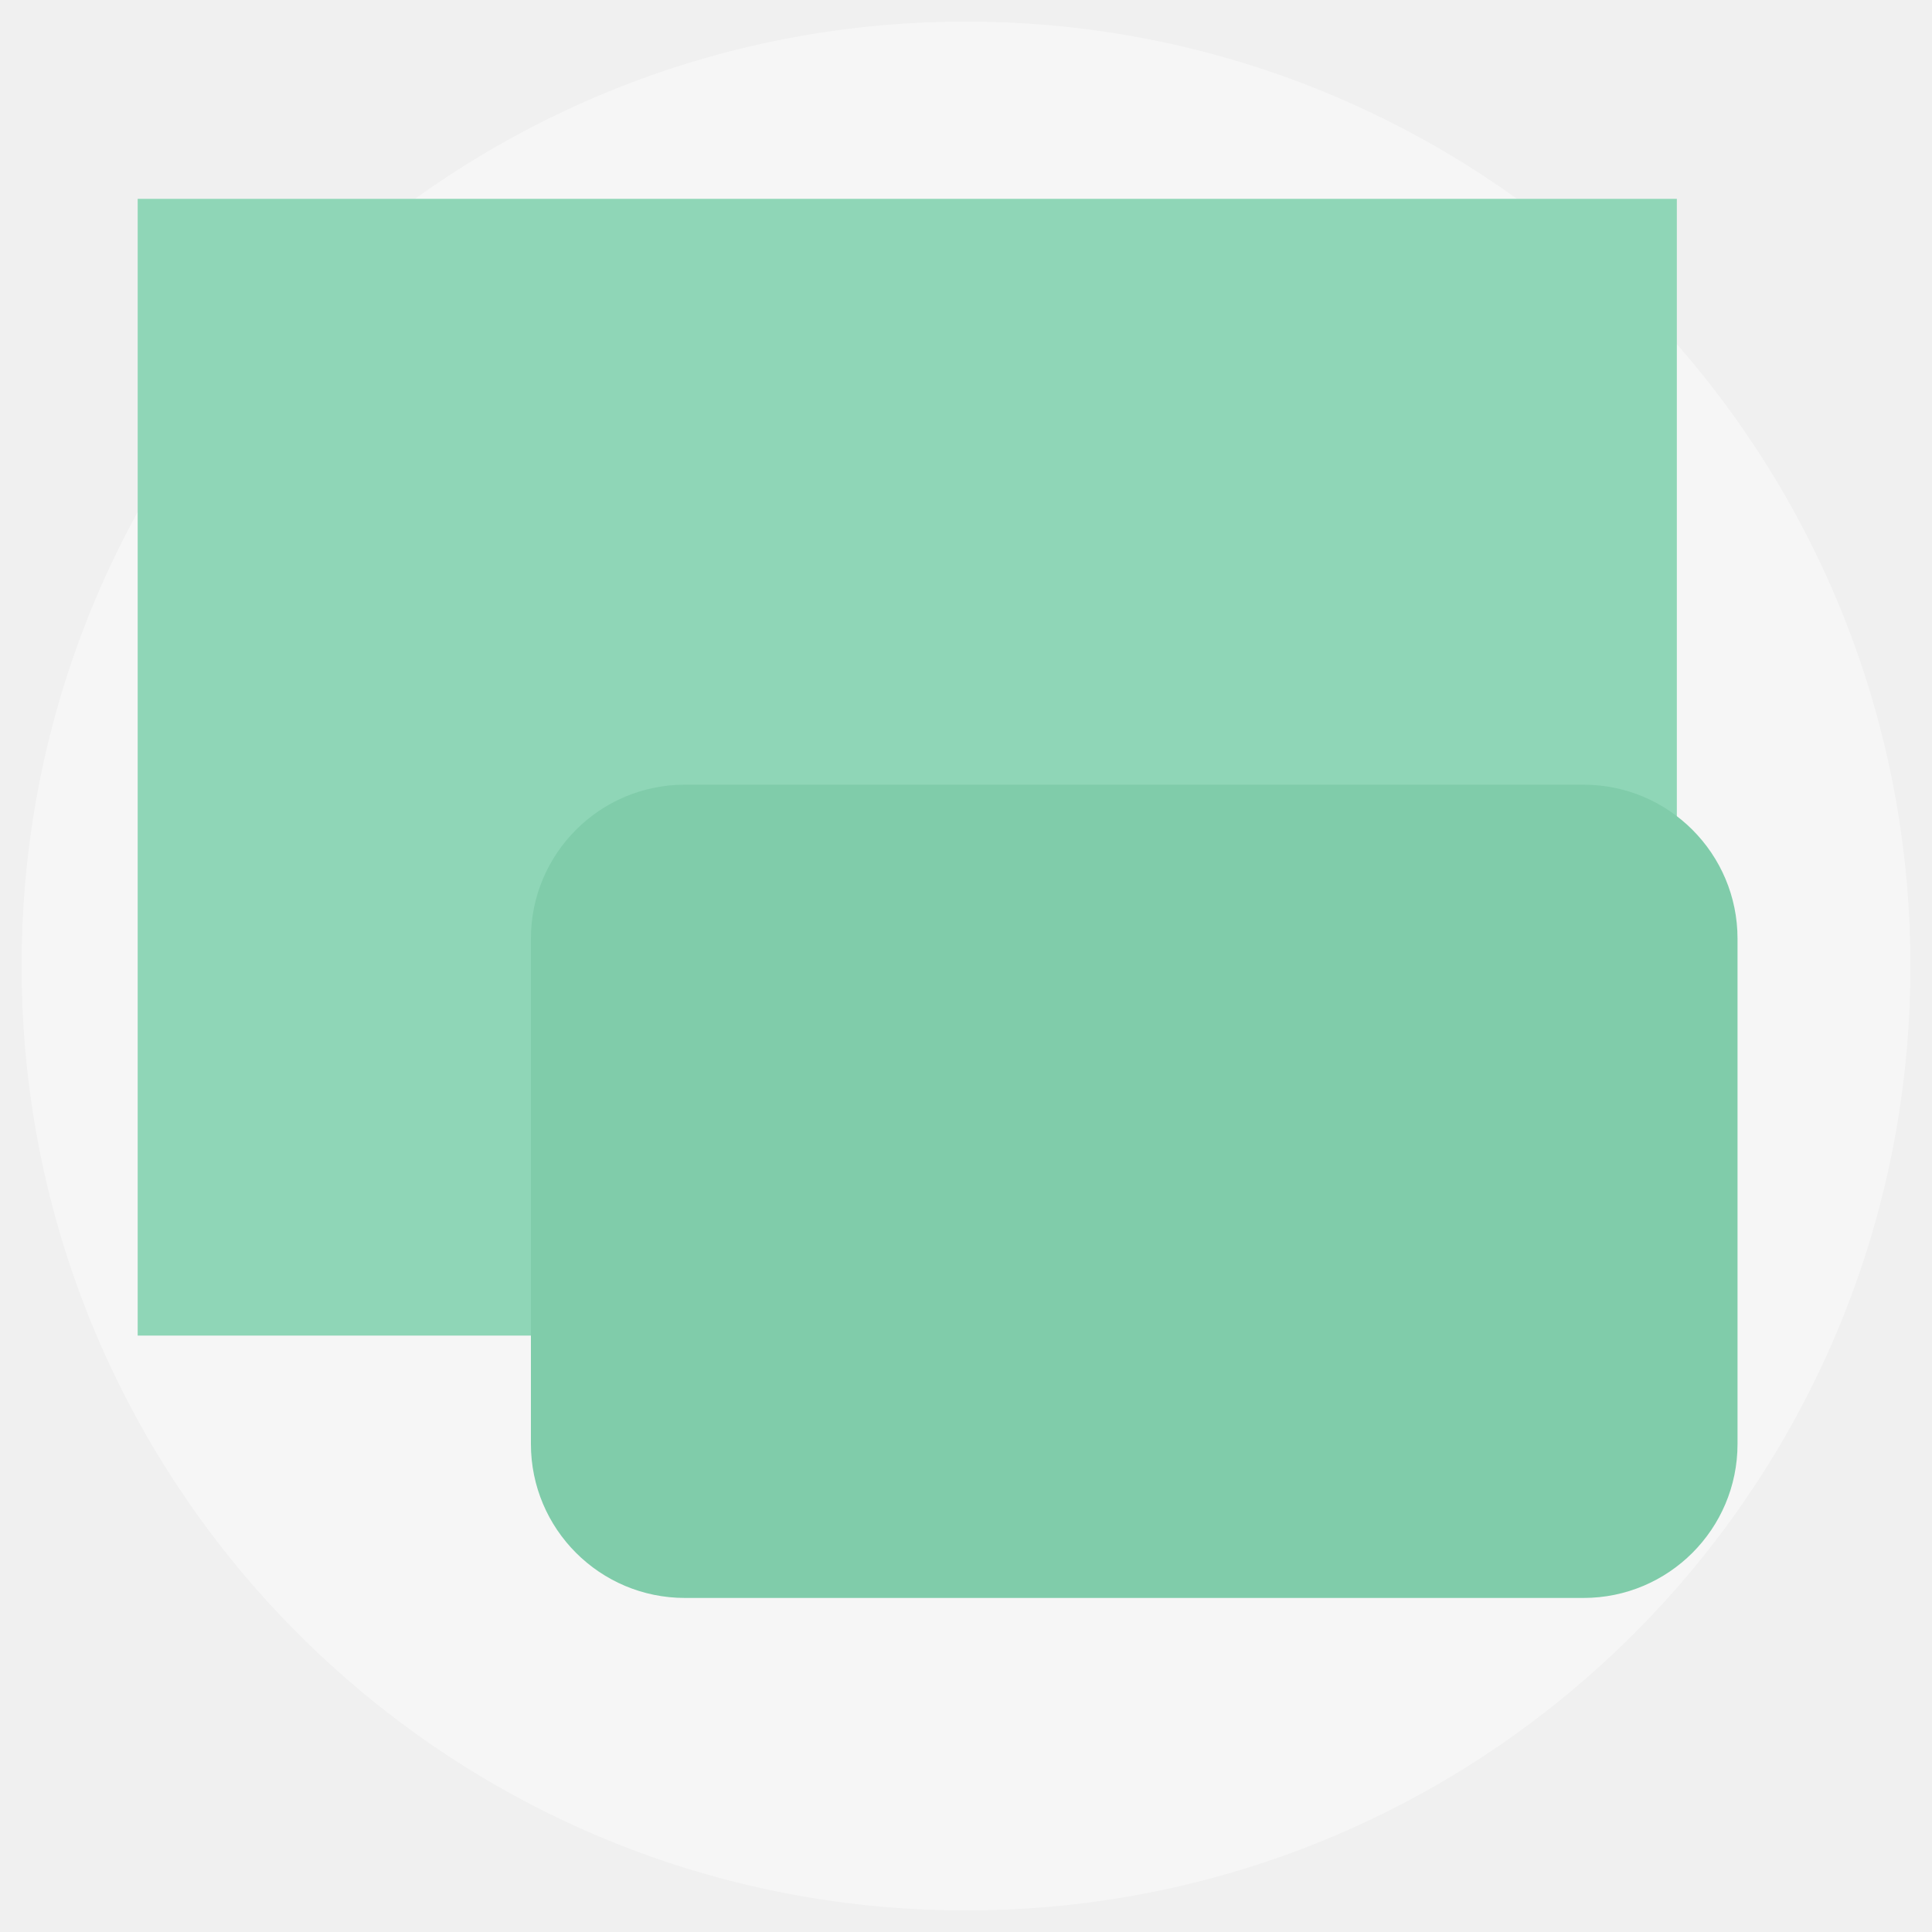
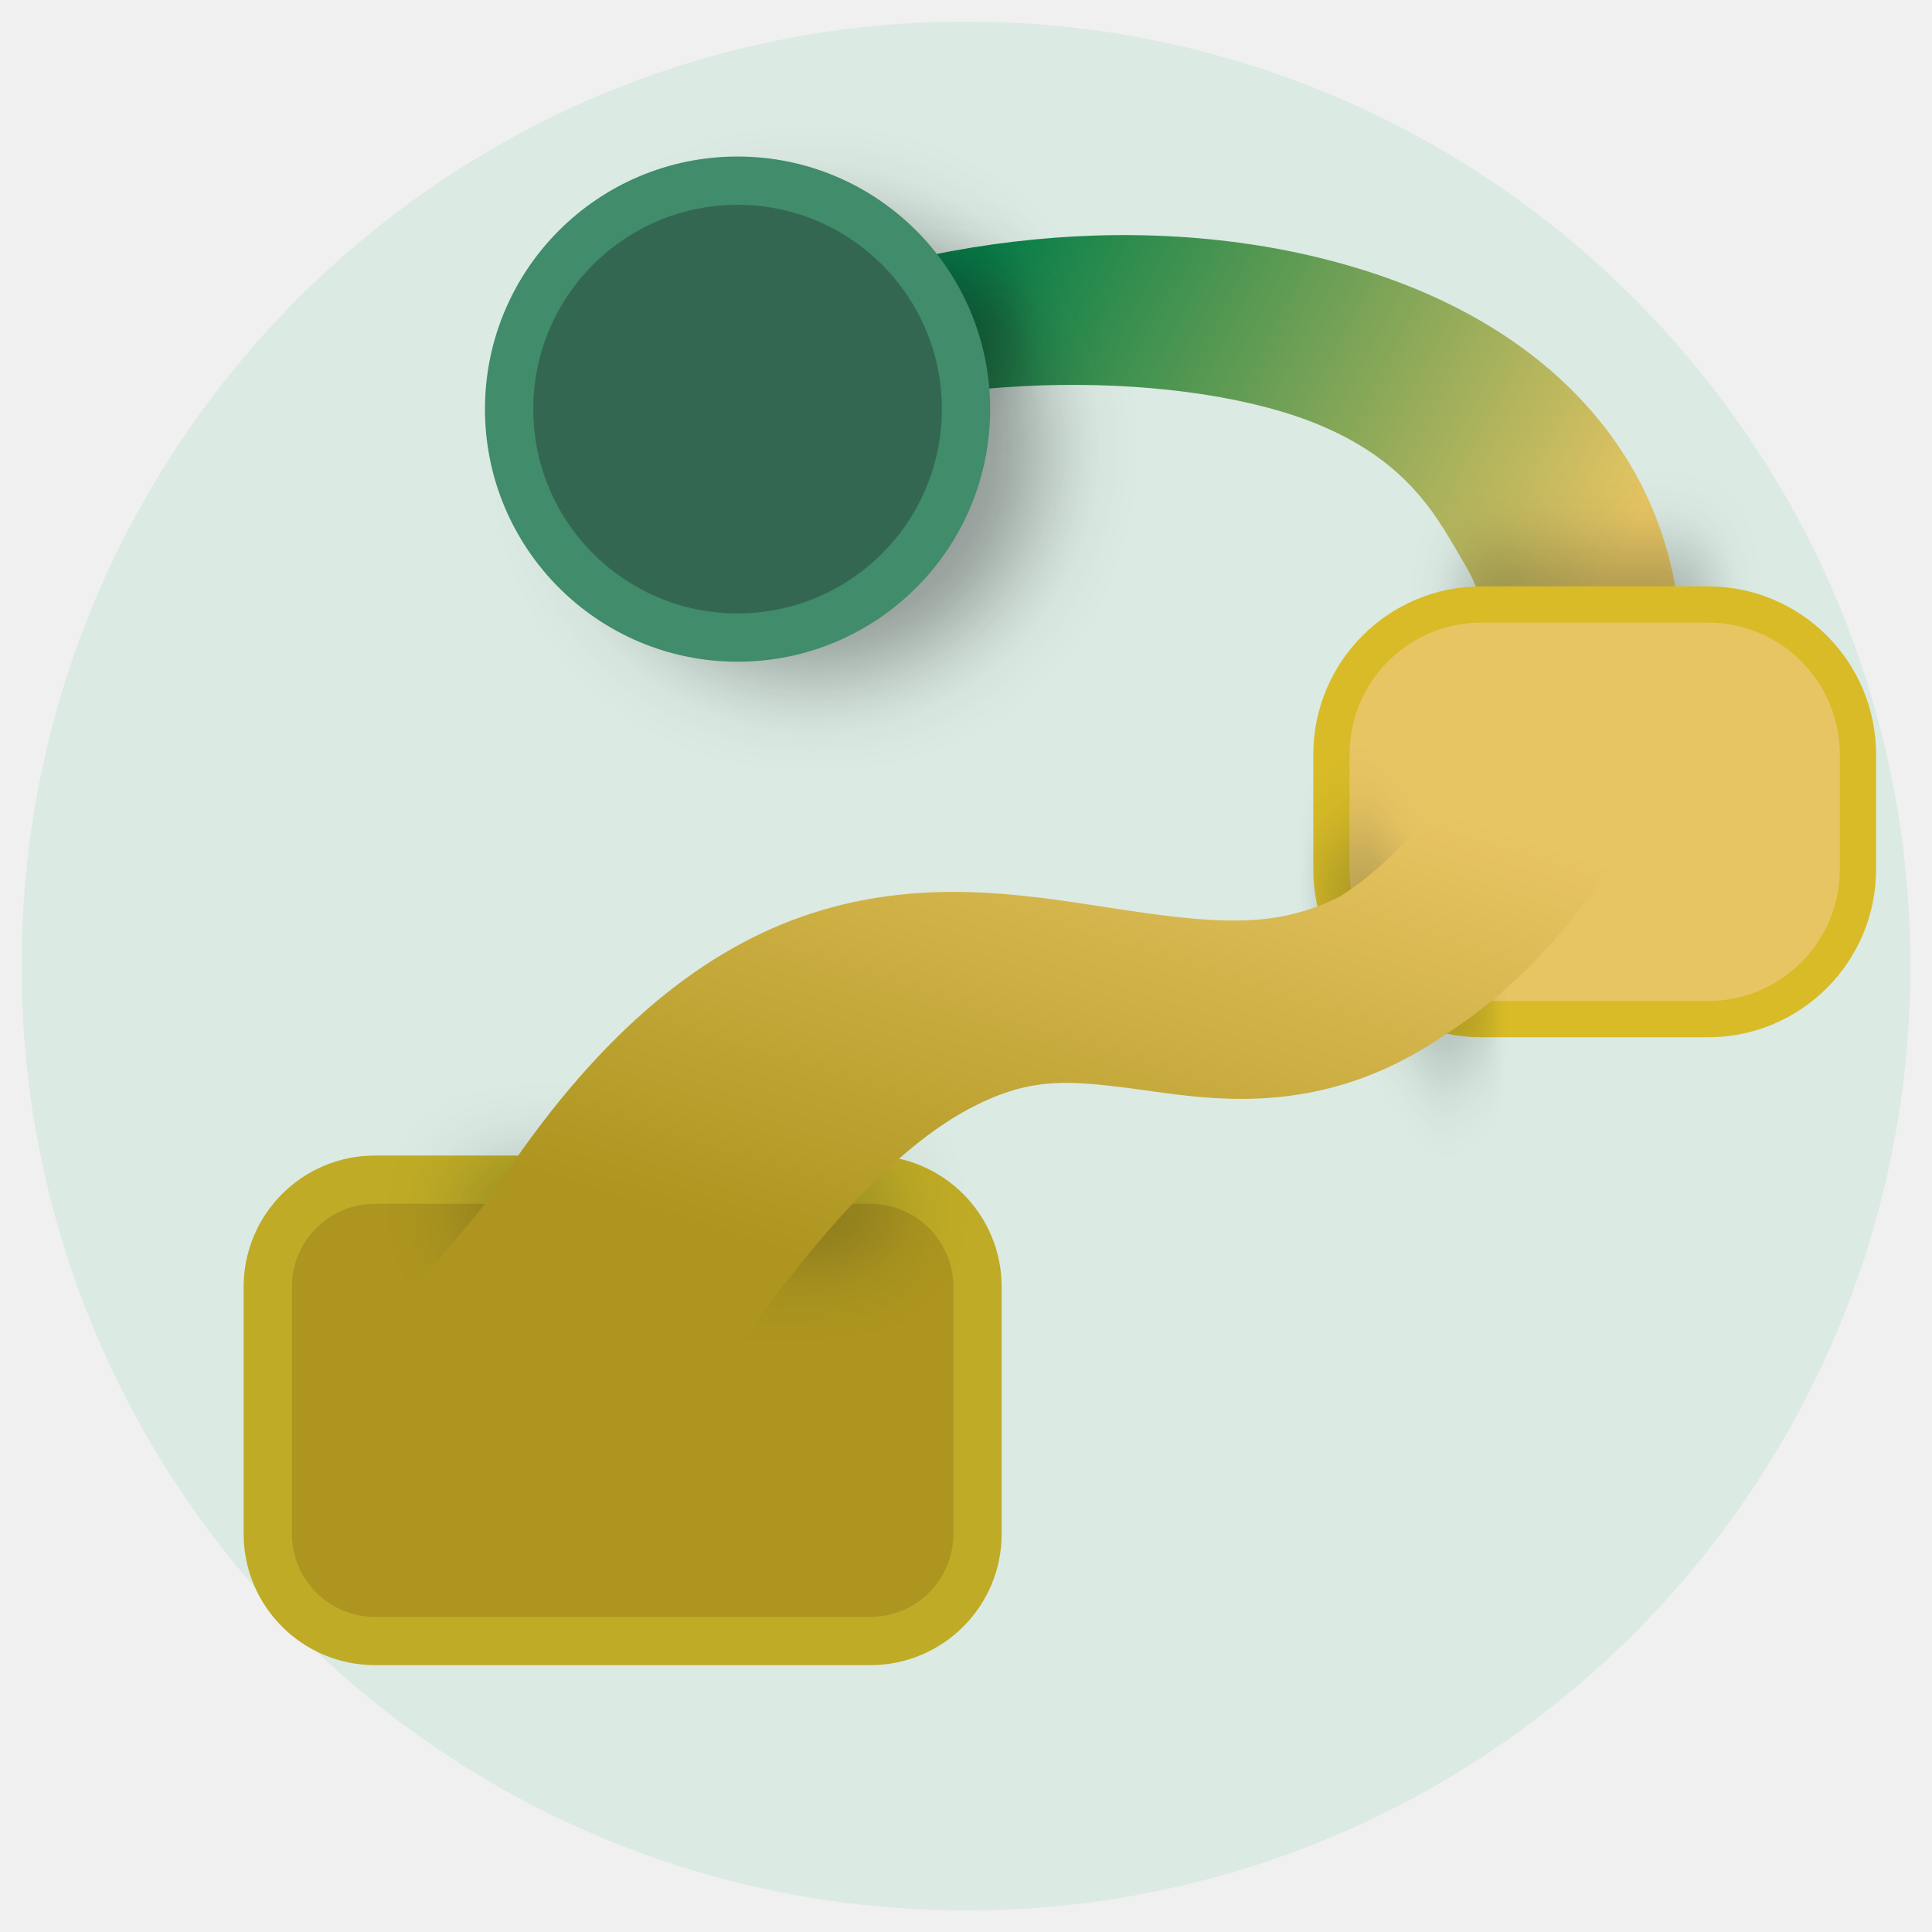
- <svg xmlns="http://www.w3.org/2000/svg" width="80mm" height="80mm" viewBox="0 0 80 80" version="1.1" id="svg1">
-   <defs id="defs1" />
+ <svg xmlns="http://www.w3.org/2000/svg" xmlns:xlink="http://www.w3.org/1999/xlink" width="80mm" height="80mm" viewBox="0 0 80 80" version="1.1" id="svg1">
+   <defs id="defs1">
+     <linearGradient id="linearGradient13">
+       <stop style="stop-color:#e8c563;stop-opacity:1" offset="0" id="stop13" />
+       <stop style="stop-color:#037f49;stop-opacity:1;" offset="1" id="stop14" />
+     </linearGradient>
+     <linearGradient id="linearGradient6">
+       <stop style="stop-color:#ad951f;stop-opacity:1" offset="0" id="stop6" />
+       <stop style="stop-color:#e8c563;stop-opacity:1" offset="1" id="stop7" />
+     </linearGradient>
+     <linearGradient xlink:href="#linearGradient6" id="linearGradient5" x1="95.196" y1="78.966" x2="102.682" y2="55.773" gradientUnits="userSpaceOnUse" gradientTransform="translate(-2.484662)" />
+     <filter style="color-interpolation-filters:sRGB" id="filter7" x="-0.206" y="-0.897" width="1.411" height="2.794">
+       <feGaussianBlur stdDeviation="1.247" id="feGaussianBlur7" />
+     </filter>
+     <filter style="color-interpolation-filters:sRGB" id="filter7-7" x="-0.328" y="-0.882" width="1.655" height="2.763">
+       <feGaussianBlur stdDeviation="1.247" id="feGaussianBlur7-9" />
+     </filter>
+     <filter style="color-interpolation-filters:sRGB" id="filter7-3" x="-0.206" y="-0.897" width="1.411" height="2.794">
+       <feGaussianBlur stdDeviation="1.247" id="feGaussianBlur7-6" />
+     </filter>
+     <linearGradient xlink:href="#linearGradient13" id="linearGradient12" x1="99.481" y1="45.69" x2="75.034" y2="32.895" gradientUnits="userSpaceOnUse" />
+     <filter style="color-interpolation-filters:sRGB" id="filter7-3-9" x="-0.254" y="-1.109" width="1.508" height="3.217">
+       <feGaussianBlur stdDeviation="1.541" id="feGaussianBlur7-6-4" />
+     </filter>
+     <filter style="color-interpolation-filters:sRGB" id="filter14" x="-0.231" y="-0.231" width="1.462" height="1.462">
+       <feGaussianBlur stdDeviation="1.709" id="feGaussianBlur14" />
+     </filter>
+   </defs>
  <g id="layer1" transform="translate(-9.681268,-8.232135)">
    <g id="g13" transform="matrix(1.064863,0,0,1.064863,-30.21978,-15.39084)">
-       <g id="g2" transform="translate(-2.484662)">
-         <circle style="fill:#ffffff;fill-opacity:0.43;stroke:none;stroke-width:2.998;stroke-linecap:round;stroke-linejoin:round" id="path3" cx="77.519" cy="59.748" r="36.723" />
-         <rect style="fill:#8fd6b7;stroke-width:19.877;stroke-linecap:round;stroke-linejoin:round;stroke-miterlimit:10;stop-color:#000000;fill-opacity:1" id="rect411" width="59.851" height="44.203" x="45.309" y="29.916" />
-         <rect style="fill:#80ccaa;fill-opacity:1;stroke-width:19.877;stroke-linecap:round;stroke-linejoin:round;stroke-miterlimit:10;stop-color:#000000" id="rect442" width="46.92" height="31.624" x="60.6" y="52.697" rx="5.988" ry="5.988" />
-       </g>
+       <circle style="fill:#8fd6b7;fill-opacity:0.43;stroke:none;stroke-width:2.998;stroke-linecap:round;stroke-linejoin:round;opacity:0.5" id="path3" cx="75.034" cy="59.748" r="36.723" />
+       <path style="baseline-shift:baseline;display:inline;overflow:visible;opacity:1;vector-effect:none;fill:url(#linearGradient12);stroke-linecap:round;stroke-linejoin:round;enable-background:accumulate;stop-color:#000000;stop-opacity:1;fill-opacity:1" d="m 79.289,31.377 c -4.3,0.227 -8.658,1.221 -12.674,2.914 -1.911,0.806 -2.807,3.008 -2.002,4.92 0.806,1.911 1.205,0.764 3.117,-0.042 6.271,-2.644 16.043,-2.591 21.131,-0.425 3.53,1.503 4.58,3.717 5.563,5.377 0.983,1.659 1.393,3.754 0.492,7.074 -0.543,2.003 0.64,4.067 2.643,4.609 2.003,0.543 4.067,-0.64 4.609,-2.643 1.307,-4.821 0.8,-9.355 -1.281,-12.869 -2.081,-3.514 -5.49,-5.846 -9.273,-7.225 -3.783,-1.378 -8.024,-1.918 -12.324,-1.691 z" id="path7" />
+       <rect style="opacity:0.291;fill:#112119;fill-opacity:1;stroke:none;stroke-width:7.513;stroke-linecap:round;stroke-linejoin:round;stroke-dasharray:none;filter:url(#filter7-3)" id="rect7-9" width="14.56" height="3.337" x="59.158" y="66.853" ry="1.668" transform="matrix(0.6919457,0,0,1.16762,53.17619,-34.31681)" />
+       <circle style="opacity:0.392;fill:#1c1c1c;stroke:none;stroke-width:1.878;stroke-linecap:round;stroke-linejoin:round;stroke-dasharray:none;filter:url(#filter14)" id="path1-1" cx="69.112" cy="39.623" r="8.883" />
+       <rect style="opacity:0.291;mix-blend-mode:normal;fill:#112119;fill-opacity:1;stroke:none;stroke-width:7.513;stroke-linecap:round;stroke-linejoin:round;stroke-dasharray:none;filter:url(#filter7-3-9)" id="rect7-9-4" width="14.56" height="3.337" x="59.158" y="66.853" ry="1.668" transform="matrix(0.4387418,0,0,0.9775601,44.77982,-31.98373)" />
+       <rect style="fill:#e8c563;fill-opacity:1;stroke:#d8bb27;stroke-width:1.409;stroke-linecap:round;stroke-linejoin:round;stroke-dasharray:none" id="rect2-6" width="20.474" height="16.125" x="89.244" y="45.69" ry="5.832" />
+       <circle style="fill:#346751;stroke:#408c6b;stroke-width:1.878;stroke-linecap:round;stroke-linejoin:round;stroke-dasharray:none" id="path1" cx="66.151" cy="38.093" r="8.883" />
+       <rect style="opacity:0.24;fill:#112119;fill-opacity:1;stroke:none;stroke-width:7.513;stroke-linecap:round;stroke-linejoin:round;stroke-dasharray:none;filter:url(#filter7-7)" id="rect7-2" width="9.134" height="3.395" x="91.346" y="59.757" ry="0.955" transform="rotate(51.87517,96.26431,56.33379)" />
+       <rect style="fill:#ad951f;fill-opacity:1;stroke:#bfab25;stroke-width:1.878;stroke-linecap:round;stroke-linejoin:round;stroke-dasharray:none" id="rect2" width="27.598" height="17.938" x="47.884" y="68.057" ry="4.166" />
+       <rect style="opacity:0.24;fill:#112119;fill-opacity:1;stroke:none;stroke-width:7.513;stroke-linecap:round;stroke-linejoin:round;stroke-dasharray:none;filter:url(#filter7)" id="rect7" width="14.56" height="3.337" x="59.158" y="66.853" ry="1.668" transform="matrix(1.165077,0,0,1.16762,-13.58179,-10.70416)" />
+       <path id="path2" style="baseline-shift:baseline;display:inline;overflow:visible;vector-effect:none;fill:url(#linearGradient5);fill-opacity:1;stroke-linecap:round;stroke-linejoin:round;enable-background:accumulate;stop-color:#000000" d="m 97.437,50.375 c -0.025,0.002 -0.051,0.004 -0.076,0.006 -0.079,0.004 -0.157,0.01 -0.235,0.019 -0.069,0.007 -0.137,0.016 -0.205,0.027 -0.029,0.004 -0.059,0.007 -0.088,0.012 -0.049,0.012 -0.097,0.025 -0.146,0.039 -0.065,0.015 -0.129,0.032 -0.193,0.051 -0.075,0.024 -0.15,0.05 -0.223,0.08 -0.065,0.025 -0.13,0.052 -0.193,0.081 -0.068,0.032 -0.135,0.066 -0.201,0.103 -0.065,0.035 -0.128,0.071 -0.19,0.11 -0.06,0.039 -0.118,0.079 -0.176,0.121 -0.063,0.045 -0.124,0.092 -0.184,0.142 -0.054,0.046 -0.106,0.093 -0.156,0.142 -0.055,0.051 -0.108,0.105 -0.16,0.16 -0.049,0.054 -0.096,0.109 -0.141,0.166 -0.031,0.035 -0.061,0.071 -0.091,0.107 -2.141,2.887 -3.835,4.448 -5.215,5.309 -0.67,0.346 -1.32,0.562 -1.967,0.711 -2.135,0.49 -4.673,0.075 -7.834,-0.409 -3.161,-0.483 -6.995,-0.97 -11.107,0.475 -4.112,1.445 -8.121,4.746 -11.983,10.696 -1.017,1.565 -5.079,5.341 -3.514,6.357 3.408,0.539 10.059,3.541 12.325,0.704 4.167,-6.178 7.343,-9.028 9.609,-10.25 2.266,-1.222 3.717,-1.143 5.904,-0.885 2.187,0.258 5.114,0.938 8.58,-0.061 1.384,-0.399 2.765,-1.054 4.161,-2.017 2.252,-1.44 4.435,-3.602 6.459,-6.596 0.002,-0.003 0.005,-0.005 0.007,-0.008 0.021,-0.028 0.042,-0.057 0.063,-0.086 0.011,-0.017 0.022,-0.033 0.034,-0.05 0.045,-0.072 0.088,-0.147 0.128,-0.222 0.03,-0.049 0.059,-0.098 0.086,-0.148 0.051,-0.107 0.097,-0.216 0.137,-0.327 0.026,-0.07 0.05,-0.141 0.071,-0.213 0.033,-0.106 0.062,-0.213 0.084,-0.321 0.009,-0.055 0.016,-0.11 0.022,-0.165 0.016,-0.097 0.027,-0.194 0.034,-0.292 0.002,-0.06 0.002,-0.12 0,-0.18 0.002,-0.092 -4.2e-4,-0.185 -0.006,-0.277 -0.007,-0.065 -0.015,-0.13 -0.026,-0.195 -0.011,-0.086 -0.025,-0.172 -0.042,-0.257 -0.015,-0.064 -0.032,-0.127 -0.051,-0.19 -0.023,-0.086 -0.05,-0.171 -0.08,-0.255 -0.023,-0.06 -0.048,-0.119 -0.074,-0.178 -0.034,-0.081 -0.072,-0.16 -0.113,-0.237 -0.031,-0.058 -0.064,-0.116 -0.099,-0.172 -0.046,-0.075 -0.095,-0.149 -0.146,-0.221 -0.037,-0.051 -0.076,-0.102 -0.116,-0.151 -0.057,-0.07 -0.117,-0.138 -0.18,-0.203 -0.043,-0.046 -0.087,-0.09 -0.133,-0.133 -0.066,-0.061 -0.135,-0.12 -0.206,-0.176 -0.029,-0.026 -0.059,-0.051 -0.089,-0.076 -0.021,-0.014 -0.043,-0.028 -0.064,-0.041 -0.023,-0.018 -0.047,-0.037 -0.071,-0.054 -0.044,-0.027 -0.088,-0.052 -0.133,-0.077 -0.055,-0.034 -0.111,-0.066 -0.168,-0.097 -0.074,-0.038 -0.15,-0.074 -0.227,-0.107 -0.059,-0.026 -0.118,-0.051 -0.179,-0.074 -0.075,-0.027 -0.151,-0.052 -0.228,-0.073 -0.065,-0.02 -0.131,-0.038 -0.198,-0.053 -0.077,-0.017 -0.155,-0.031 -0.233,-0.042 -0.067,-0.011 -0.133,-0.02 -0.2,-0.027 -0.081,-0.007 -0.161,-0.011 -0.242,-0.012 -0.041,-0.003 -0.082,-0.005 -0.124,-0.006 z" />
    </g>
  </g>
</svg>
